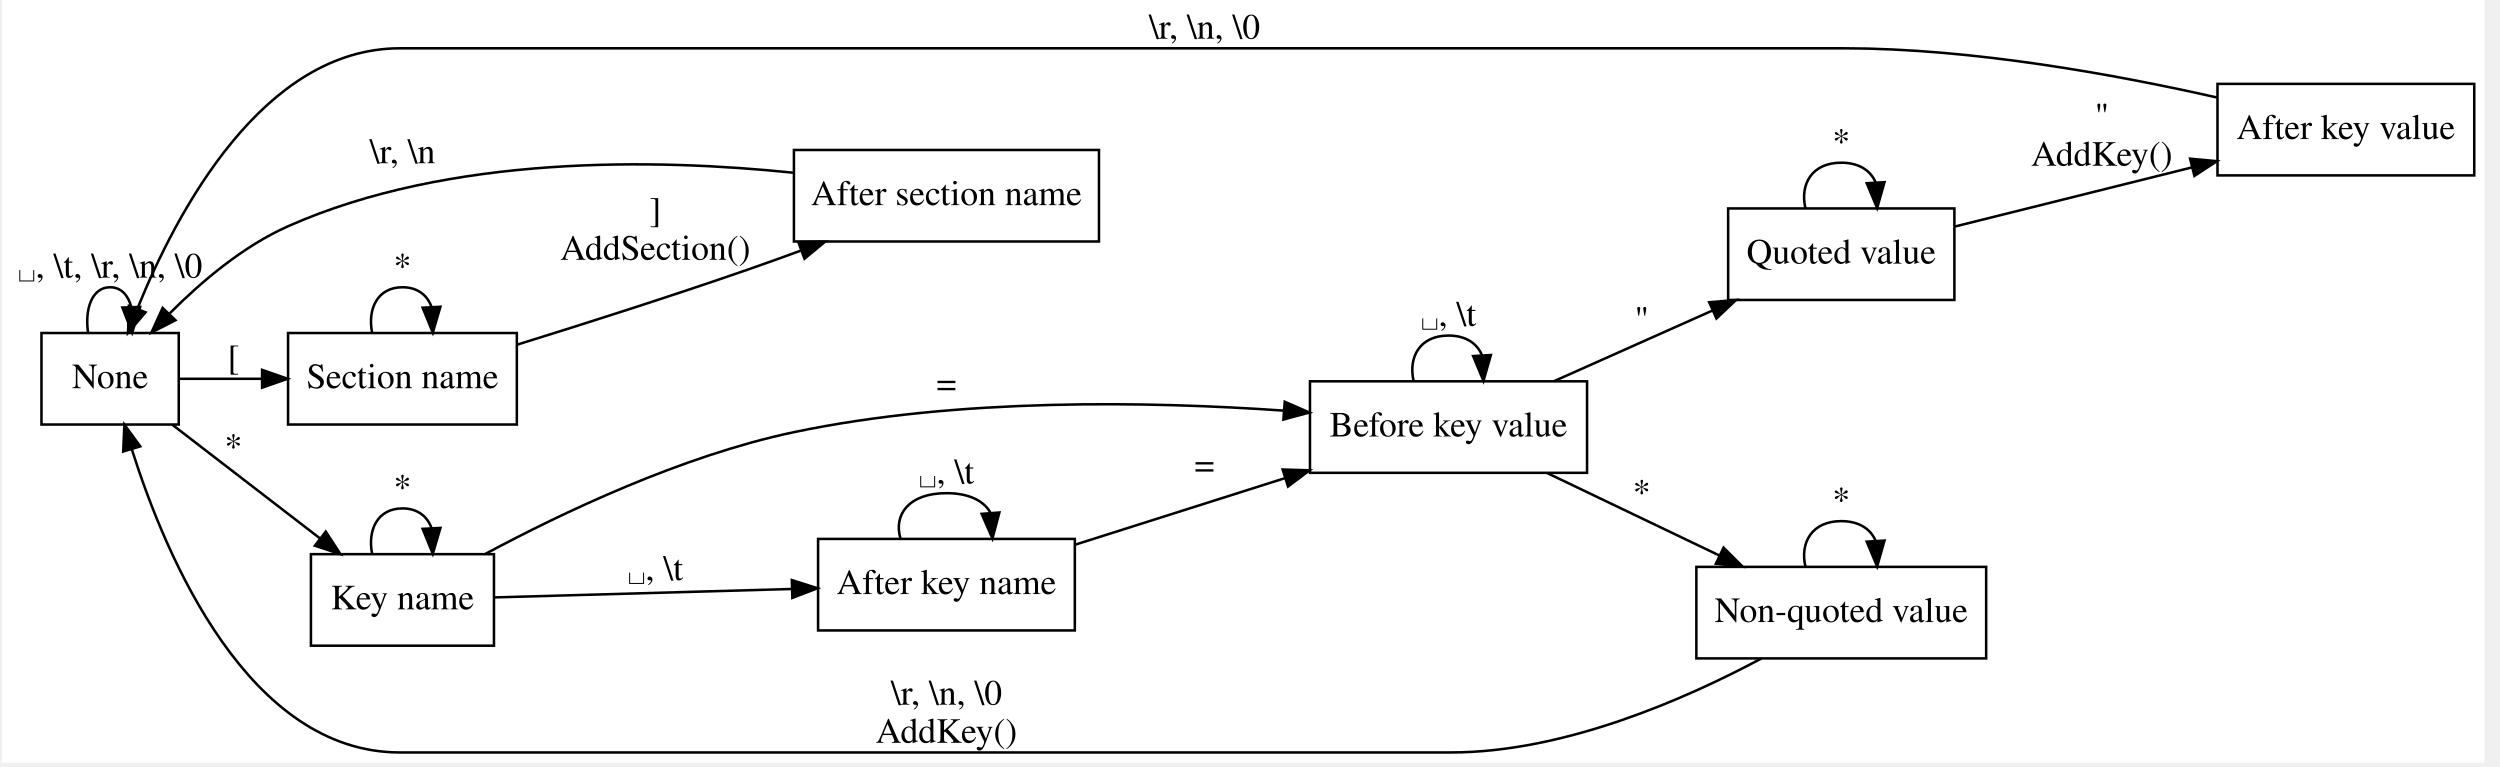
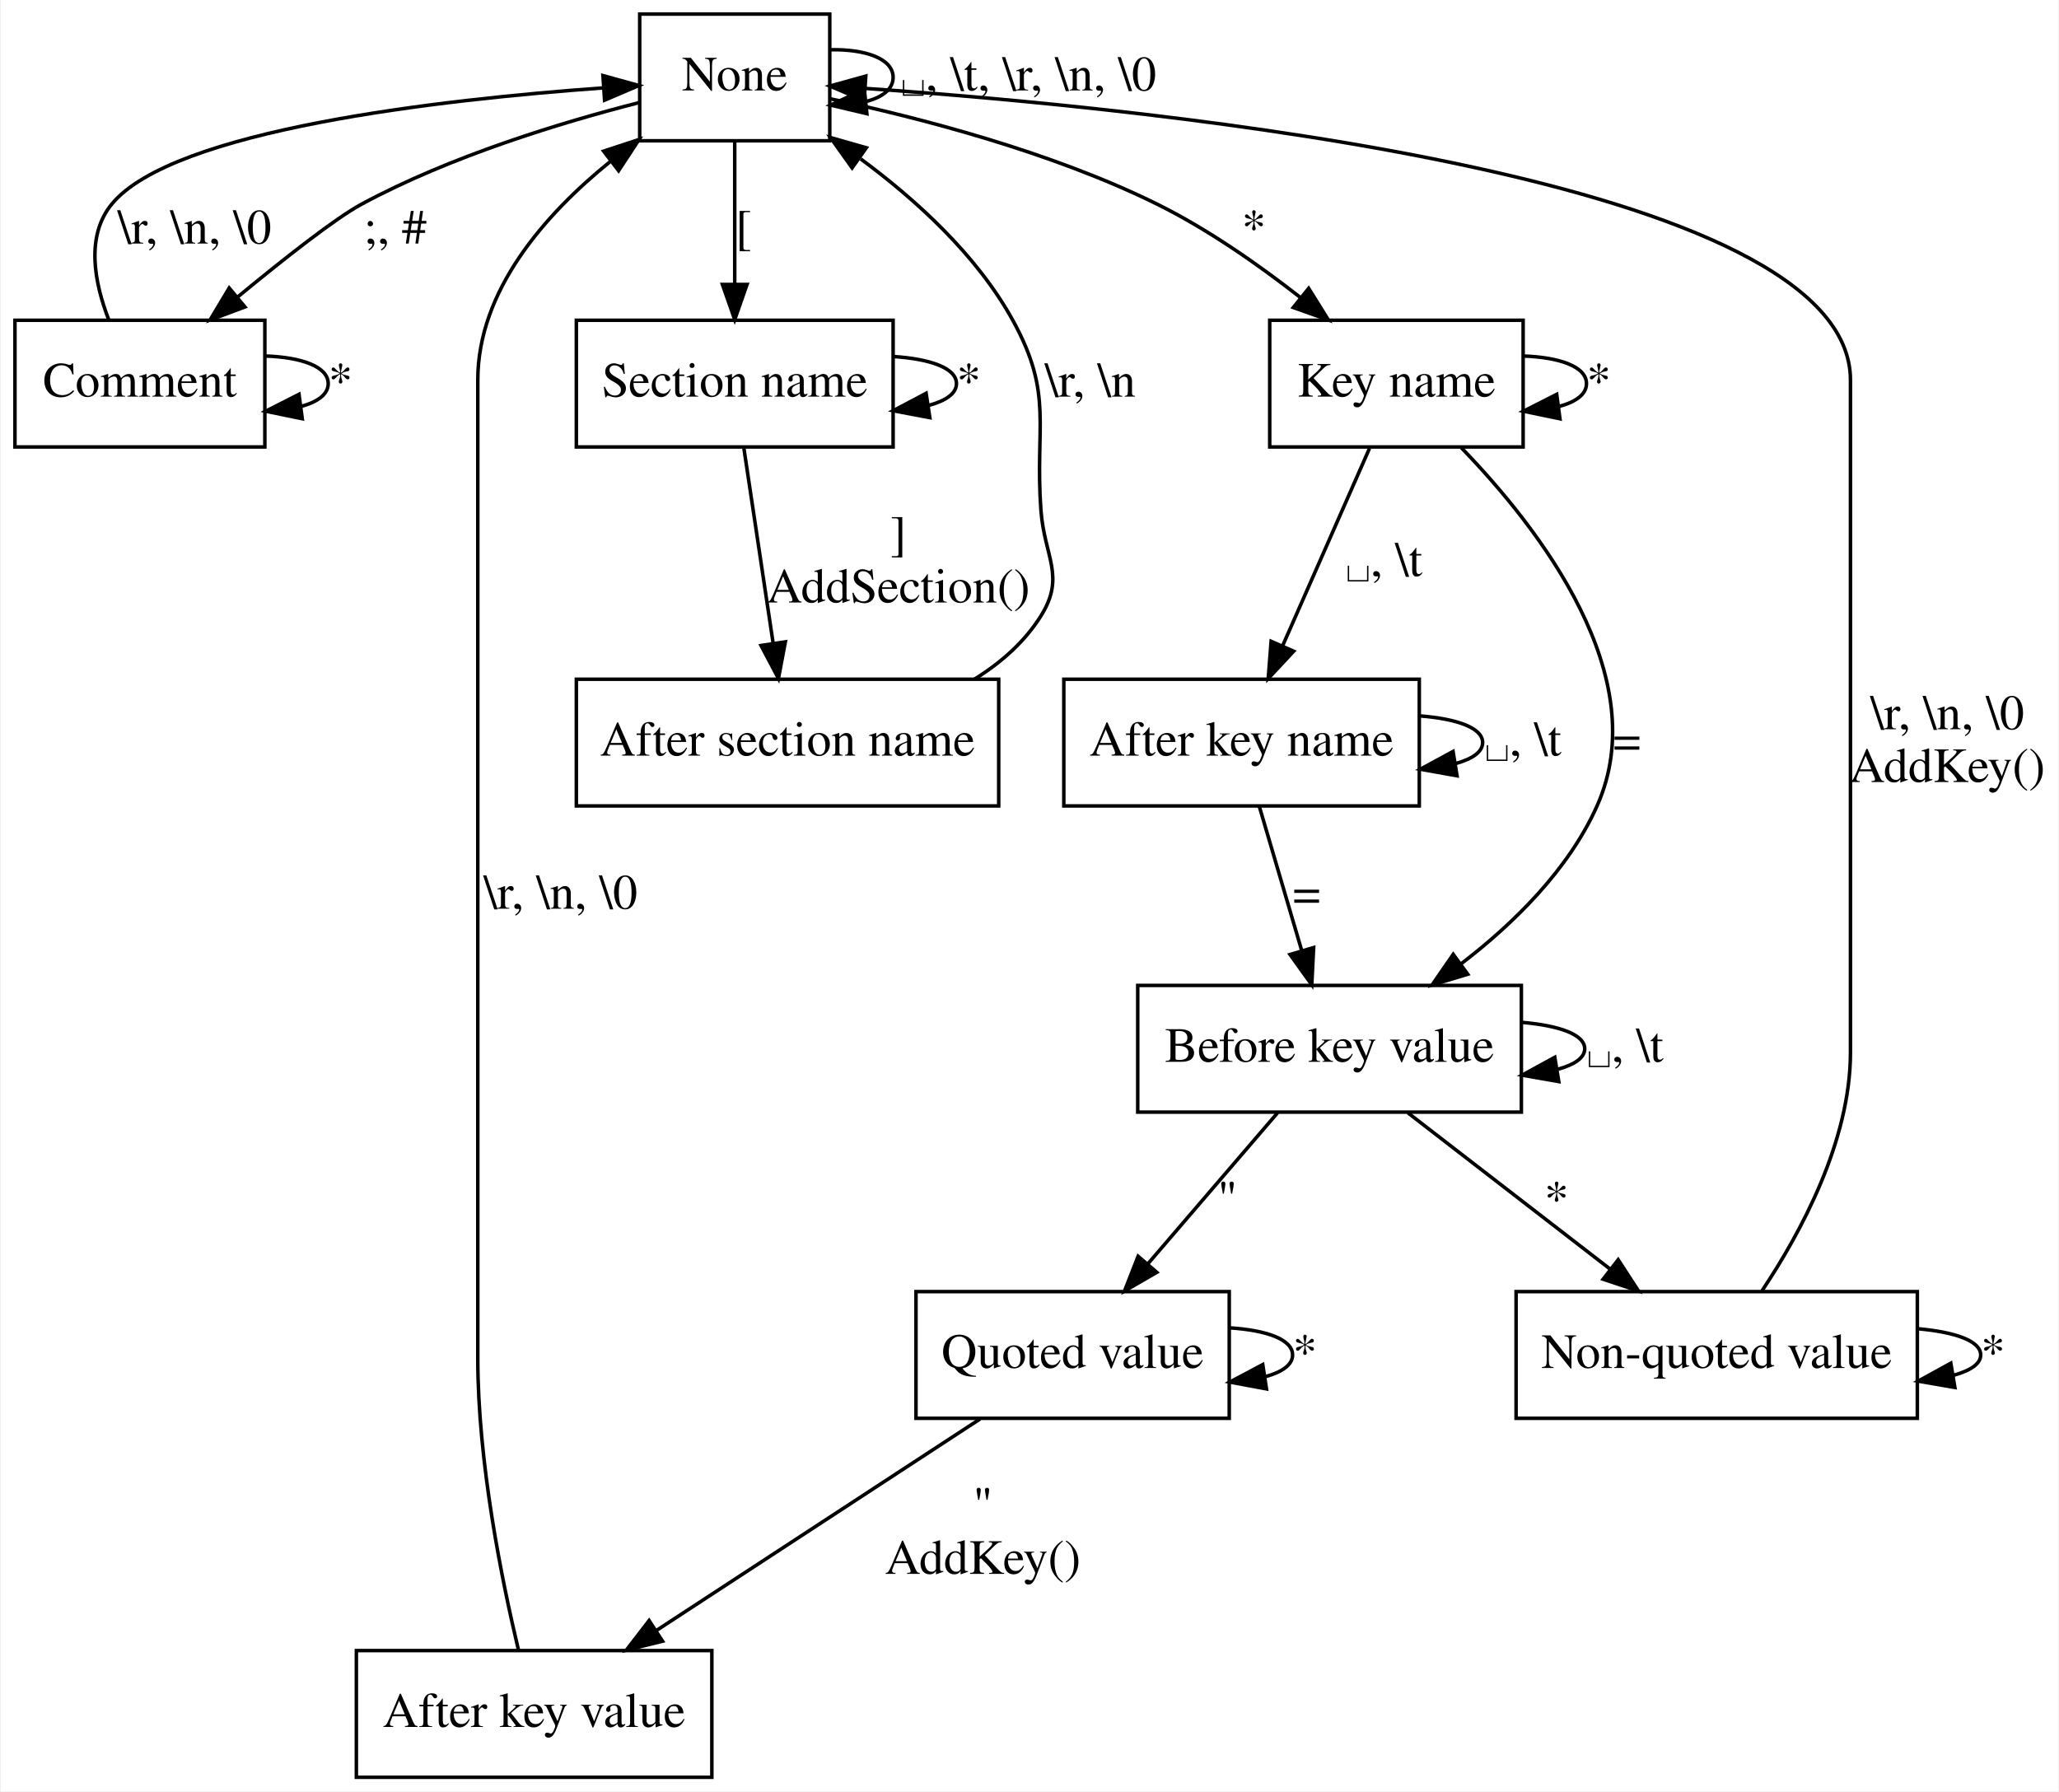
- <svg xmlns="http://www.w3.org/2000/svg" width="864pt" height="265pt" viewBox="0.00 0.00 864.00 265.44">
-   <g id="graph0" class="graph" transform="scale(0.88 0.88) rotate(0) translate(4 296)">
-     <polygon fill="white" stroke="transparent" points="-4,4 -4,-296 972.5,-296 972.5,4 -4,4" />
+ <svg xmlns="http://www.w3.org/2000/svg" width="585pt" height="509pt" viewBox="0.00 0.00 584.50 509.00">
+   <g id="graph0" class="graph" transform="scale(1 1) rotate(0) translate(4 505)">
+     <polygon fill="white" stroke="transparent" points="-4,4 -4,-505 580.5,-505 580.5,4 -4,4" />
    <g id="node1" class="node">
-       <polygon fill="none" stroke="black" points="65.5,-165 11.5,-165 11.5,-129 65.5,-129 65.5,-165" />
-       <text text-anchor="middle" x="38.5" y="-143.3" font-family="Times,serif" font-size="14.00">None</text>
+       <polygon fill="none" stroke="black" points="231.5,-501 177.5,-501 177.5,-465 231.5,-465 231.5,-501" />
+       <text text-anchor="middle" x="204.5" y="-479.3" font-family="Times,serif" font-size="14.00">None</text>
    </g>
    <g id="edge1" class="edge">
-       <path fill="none" stroke="black" d="M29.82,-165.15C28.48,-174.54 31.38,-183 38.5,-183 42.84,-183 45.61,-179.86 46.81,-175.28" />
-       <polygon fill="black" stroke="black" points="50.32,-175.27 47.18,-165.15 43.32,-175.02 50.32,-175.27" />
-       <text text-anchor="middle" x="38.5" y="-186.8" font-family="Times,serif" font-size="14.00">␣, \t, \r, \n, \0</text>
+       <path fill="none" stroke="black" d="M231.74,-490.87C241.52,-491.04 249.5,-488.41 249.5,-483 249.5,-479.7 246.54,-477.44 242.01,-476.21" />
+       <polygon fill="black" stroke="black" points="242.05,-472.7 231.74,-475.13 241.32,-479.66 242.05,-472.7" />
+       <text text-anchor="middle" x="288" y="-479.3" font-family="Times,serif" font-size="14.00">␣, \t, \r, \n, \0</text>
    </g>
    <g id="node2" class="node">
-       <polygon fill="none" stroke="black" points="198.5,-165 108.5,-165 108.5,-129 198.5,-129 198.5,-165" />
-       <text text-anchor="middle" x="153.5" y="-143.3" font-family="Times,serif" font-size="14.00">Section name</text>
+       <polygon fill="none" stroke="black" points="71,-414 0,-414 0,-378 71,-378 71,-414" />
+       <text text-anchor="middle" x="35.5" y="-392.3" font-family="Times,serif" font-size="14.00">Comment</text>
    </g>
    <g id="edge2" class="edge">
-       <path fill="none" stroke="black" d="M65.71,-147C75.39,-147 86.76,-147 98.02,-147" />
-       <polygon fill="black" stroke="black" points="98.29,-150.5 108.29,-147 98.29,-143.5 98.29,-150.5" />
-       <text text-anchor="middle" x="87" y="-150.8" font-family="Times,serif" font-size="14.00">[</text>
+       <path fill="none" stroke="black" d="M177.3,-475.84C155.23,-470.19 123.74,-460.62 98.5,-447 91.07,-442.99 76.61,-431.62 63.41,-420.73" />
+       <polygon fill="black" stroke="black" points="65.35,-417.79 55.43,-414.08 60.87,-423.17 65.35,-417.79" />
+       <text text-anchor="middle" x="108" y="-435.8" font-family="Times,serif" font-size="14.00">;, #</text>
+     </g>
+     <g id="node3" class="node">
+       <polygon fill="none" stroke="black" points="249.5,-414 159.5,-414 159.5,-378 249.5,-378 249.5,-414" />
+       <text text-anchor="middle" x="204.5" y="-392.3" font-family="Times,serif" font-size="14.00">Section name</text>
+     </g>
+     <g id="edge5" class="edge">
+       <path fill="none" stroke="black" d="M204.5,-464.8C204.5,-453.16 204.5,-437.55 204.5,-424.24" />
+       <polygon fill="black" stroke="black" points="208,-424.18 204.5,-414.18 201,-424.18 208,-424.18" />
+       <text text-anchor="middle" x="207" y="-435.8" font-family="Times,serif" font-size="14.00">[</text>
+     </g>
+     <g id="node5" class="node">
+       <polygon fill="none" stroke="black" points="428.5,-414 356.5,-414 356.5,-378 428.5,-378 428.5,-414" />
+       <text text-anchor="middle" x="392.5" y="-392.3" font-family="Times,serif" font-size="14.00">Key name</text>
+     </g>
+     <g id="edge9" class="edge">
+       <path fill="none" stroke="black" d="M231.71,-476.91C256.71,-471.59 294.34,-461.9 324.5,-447 338.91,-439.88 353.46,-429.68 365.37,-420.35" />
+       <polygon fill="black" stroke="black" points="367.57,-423.07 373.17,-414.08 363.19,-417.62 367.57,-423.07" />
+       <text text-anchor="middle" x="352" y="-435.8" font-family="Times,serif" font-size="14.00">*</text>
+     </g>
+     <g id="edge4" class="edge">
+       <path fill="none" stroke="black" d="M26.69,-414.04C22.56,-424.63 20.02,-437.9 27.5,-447 44.83,-468.09 120.63,-476.69 167.23,-480.03" />
+       <polygon fill="black" stroke="black" points="167.06,-483.52 177.27,-480.7 167.52,-476.54 167.06,-483.52" />
+       <text text-anchor="middle" x="51" y="-435.8" font-family="Times,serif" font-size="14.00">\r, \n, \0</text>
+     </g>
+     <g id="edge3" class="edge">
+       <path fill="none" stroke="black" d="M71.25,-403.84C81.29,-403.49 89,-400.88 89,-396 89,-392.95 85.99,-390.79 81.28,-389.51" />
+       <polygon fill="black" stroke="black" points="81.63,-386.02 71.25,-388.16 80.7,-392.96 81.63,-386.02" />
+       <text text-anchor="middle" x="92.5" y="-392.3" font-family="Times,serif" font-size="14.00">*</text>
+     </g>
+     <g id="edge6" class="edge">
+       <path fill="none" stroke="black" d="M249.52,-403.7C259.89,-403.04 267.5,-400.47 267.5,-396 267.5,-393.21 264.53,-391.16 259.76,-389.85" />
+       <polygon fill="black" stroke="black" points="259.93,-386.33 249.52,-388.3 258.88,-393.25 259.93,-386.33" />
+       <text text-anchor="middle" x="271" y="-392.3" font-family="Times,serif" font-size="14.00">*</text>
    </g>
    <g id="node4" class="node">
-       <polygon fill="none" stroke="black" points="189.5,-78 117.5,-78 117.5,-42 189.5,-42 189.5,-78" />
-       <text text-anchor="middle" x="153.5" y="-56.3" font-family="Times,serif" font-size="14.00">Key name</text>
-     </g>
-     <g id="edge6" class="edge">
-       <path fill="none" stroke="black" d="M62.91,-128.97C79.73,-116.03 102.59,-98.43 121,-84.25" />
-       <polygon fill="black" stroke="black" points="123.33,-86.88 129.12,-78 119.06,-81.33 123.33,-86.88" />
-       <text text-anchor="middle" x="87" y="-115.8" font-family="Times,serif" font-size="14.00">*</text>
-     </g>
-     <g id="edge3" class="edge">
-       <path fill="none" stroke="black" d="M141.56,-165.15C139.72,-174.54 143.7,-183 153.5,-183 159.47,-183 163.28,-179.86 164.93,-175.28" />
-       <polygon fill="black" stroke="black" points="168.43,-175.32 165.44,-165.15 161.44,-174.96 168.43,-175.32" />
-       <text text-anchor="middle" x="153.5" y="-186.8" font-family="Times,serif" font-size="14.00">*</text>
-     </g>
-     <g id="node3" class="node">
-       <polygon fill="none" stroke="black" points="427.5,-237 307.5,-237 307.5,-201 427.5,-201 427.5,-237" />
-       <text text-anchor="middle" x="367.5" y="-215.3" font-family="Times,serif" font-size="14.00">After section name</text>
-     </g>
-     <g id="edge4" class="edge">
-       <path fill="none" stroke="black" d="M198.77,-160.47C225.22,-168.67 259.41,-179.55 289.5,-190 296.27,-192.35 303.35,-194.9 310.35,-197.47" />
-       <polygon fill="black" stroke="black" points="309.22,-200.78 319.81,-200.97 311.65,-194.22 309.22,-200.78" />
-       <text text-anchor="middle" x="253" y="-208.8" font-family="Times,serif" font-size="14.00">]</text>
-       <text text-anchor="middle" x="253" y="-193.8" font-family="Times,serif" font-size="14.00">AddSection()</text>
-     </g>
-     <g id="edge5" class="edge">
-       <path fill="none" stroke="black" d="M307.37,-228.04C253.21,-233.65 172.02,-235.2 108.5,-207 90.84,-199.16 74.37,-185.21 61.96,-172.73" />
-       <polygon fill="black" stroke="black" points="64.21,-170.03 54.77,-165.22 59.16,-174.87 64.21,-170.03" />
-       <text text-anchor="middle" x="153.5" y="-231.8" font-family="Times,serif" font-size="14.00">\r, \n</text>
+       <polygon fill="none" stroke="black" points="279.5,-312 159.5,-312 159.5,-276 279.5,-276 279.5,-312" />
+       <text text-anchor="middle" x="219.5" y="-290.3" font-family="Times,serif" font-size="14.00">After section name</text>
    </g>
    <g id="edge7" class="edge">
-       <path fill="none" stroke="black" d="M141.56,-78.15C139.72,-87.54 143.7,-96 153.5,-96 159.47,-96 163.28,-92.86 164.93,-88.28" />
-       <polygon fill="black" stroke="black" points="168.43,-88.32 165.44,-78.15 161.44,-87.96 168.43,-88.32" />
-       <text text-anchor="middle" x="153.5" y="-99.8" font-family="Times,serif" font-size="14.00">*</text>
-     </g>
-     <g id="node5" class="node">
-       <polygon fill="none" stroke="black" points="418,-84 317,-84 317,-48 418,-48 418,-84" />
-       <text text-anchor="middle" x="367.5" y="-62.3" font-family="Times,serif" font-size="14.00">After key name</text>
+       <path fill="none" stroke="black" d="M207.11,-377.58C209.39,-362.38 212.74,-340.07 215.38,-322.46" />
+       <polygon fill="black" stroke="black" points="218.89,-322.63 216.92,-312.22 211.97,-321.59 218.89,-322.63" />
+       <text text-anchor="middle" x="251" y="-348.8" font-family="Times,serif" font-size="14.00">]</text>
+       <text text-anchor="middle" x="251" y="-333.8" font-family="Times,serif" font-size="14.00">AddSection()</text>
    </g>
    <g id="edge8" class="edge">
-       <path fill="none" stroke="black" d="M189.51,-60.99C221.22,-61.89 268.62,-63.23 306.39,-64.3" />
-       <polygon fill="black" stroke="black" points="306.67,-67.81 316.77,-64.59 306.87,-60.81 306.67,-67.81" />
-       <text text-anchor="middle" x="253" y="-67.8" font-family="Times,serif" font-size="14.00">␣, \t</text>
+       <path fill="none" stroke="black" d="M272.64,-312.03C280.14,-316.69 286.86,-322.58 291.5,-330 298.57,-341.3 292.48,-346.7 291.5,-360 289.72,-384.2 295.21,-392.75 283.5,-414 273.33,-432.46 256.07,-448.19 240.27,-459.86" />
+       <polygon fill="black" stroke="black" points="237.85,-457.29 231.7,-465.92 241.89,-463.01 237.85,-457.29" />
+       <text text-anchor="middle" x="305.5" y="-392.3" font-family="Times,serif" font-size="14.00">\r, \n</text>
+     </g>
+     <g id="edge10" class="edge">
+       <path fill="none" stroke="black" d="M428.59,-403.84C438.72,-403.49 446.5,-400.88 446.5,-396 446.5,-392.95 443.46,-390.79 438.71,-389.51" />
+       <polygon fill="black" stroke="black" points="438.96,-386.01 428.59,-388.16 438.04,-392.95 438.96,-386.01" />
+       <text text-anchor="middle" x="450" y="-392.3" font-family="Times,serif" font-size="14.00">*</text>
    </g>
    <g id="node6" class="node">
-       <polygon fill="none" stroke="black" points="619.5,-146 510.5,-146 510.5,-110 619.5,-110 619.5,-146" />
-       <text text-anchor="middle" x="565" y="-124.3" font-family="Times,serif" font-size="14.00">Before key value</text>
-     </g>
-     <g id="edge10" class="edge">
-       <path fill="none" stroke="black" d="M186.08,-78.09C216.19,-94.23 263.34,-116.7 307.5,-126 372.05,-139.59 447.77,-138.12 500.13,-134.47" />
-       <polygon fill="black" stroke="black" points="500.57,-137.95 510.28,-133.72 500.05,-130.97 500.57,-137.95" />
-       <text text-anchor="middle" x="367.5" y="-140.8" font-family="Times,serif" font-size="14.00">=</text>
-     </g>
-     <g id="edge9" class="edge">
-       <path fill="none" stroke="black" d="M349.41,-84.15C346.63,-93.54 352.66,-102 367.5,-102 376.55,-102 382.32,-98.86 384.82,-94.28" />
-       <polygon fill="black" stroke="black" points="388.32,-94.39 385.59,-84.15 381.34,-93.86 388.32,-94.39" />
-       <text text-anchor="middle" x="367.5" y="-105.8" font-family="Times,serif" font-size="14.00">␣, \t</text>
+       <polygon fill="none" stroke="black" points="399,-312 298,-312 298,-276 399,-276 399,-312" />
+       <text text-anchor="middle" x="348.5" y="-290.3" font-family="Times,serif" font-size="14.00">After key name</text>
    </g>
    <g id="edge11" class="edge">
-       <path fill="none" stroke="black" d="M418.09,-81.73C443.17,-89.68 473.9,-99.43 500.68,-107.92" />
-       <polygon fill="black" stroke="black" points="499.76,-111.3 510.35,-110.99 501.87,-104.63 499.76,-111.3" />
-       <text text-anchor="middle" x="469" y="-108.8" font-family="Times,serif" font-size="14.00">=</text>
+       <path fill="none" stroke="black" d="M384.84,-377.58C378.02,-362.09 367.96,-339.22 360.15,-321.47" />
+       <polygon fill="black" stroke="black" points="363.31,-319.96 356.08,-312.22 356.9,-322.78 363.31,-319.96" />
+       <text text-anchor="middle" x="389" y="-341.3" font-family="Times,serif" font-size="14.00">␣, \t</text>
+     </g>
+     <g id="node7" class="node">
+       <polygon fill="none" stroke="black" points="428,-225 319,-225 319,-189 428,-189 428,-225" />
+       <text text-anchor="middle" x="373.5" y="-203.3" font-family="Times,serif" font-size="14.00">Before key value</text>
+     </g>
+     <g id="edge13" class="edge">
+       <path fill="none" stroke="black" d="M410.92,-377.79C433.22,-354.77 465.86,-312.6 449.5,-276 441.39,-257.86 425.79,-242.56 410.82,-231.09" />
+       <polygon fill="black" stroke="black" points="412.76,-228.18 402.62,-225.12 408.64,-233.84 412.76,-228.18" />
+       <text text-anchor="middle" x="458" y="-290.3" font-family="Times,serif" font-size="14.00">=</text>
    </g>
    <g id="edge12" class="edge">
-       <path fill="none" stroke="black" d="M551.25,-146.15C549.14,-155.54 553.72,-164 565,-164 571.87,-164 576.26,-160.86 578.16,-156.28" />
-       <polygon fill="black" stroke="black" points="581.66,-156.34 578.75,-146.15 574.68,-155.93 581.66,-156.34" />
-       <text text-anchor="middle" x="565" y="-167.8" font-family="Times,serif" font-size="14.00">␣, \t</text>
+       <path fill="none" stroke="black" d="M399.28,-301.57C409.61,-300.75 417,-298.22 417,-294 417,-291.36 414.11,-289.38 409.43,-288.07" />
+       <polygon fill="black" stroke="black" points="409.72,-284.57 399.28,-286.43 408.59,-291.48 409.72,-284.57" />
+       <text text-anchor="middle" x="428.5" y="-290.3" font-family="Times,serif" font-size="14.00">␣, \t</text>
    </g>
-     <g id="node7" class="node">
-       <polygon fill="none" stroke="black" points="764,-214 675,-214 675,-178 764,-178 764,-214" />
-       <text text-anchor="middle" x="719.5" y="-192.3" font-family="Times,serif" font-size="14.00">Quoted value</text>
+     <g id="edge14" class="edge">
+       <path fill="none" stroke="black" d="M353.56,-275.8C357.02,-264.05 361.67,-248.24 365.61,-234.84" />
+       <polygon fill="black" stroke="black" points="368.98,-235.76 368.45,-225.18 362.27,-233.78 368.98,-235.76" />
+       <text text-anchor="middle" x="367" y="-246.8" font-family="Times,serif" font-size="14.00">=</text>
    </g>
-     <g id="edge13" class="edge">
-       <path fill="none" stroke="black" d="M606.47,-146.04C625.59,-154.57 648.59,-164.83 668.76,-173.82" />
-       <polygon fill="black" stroke="black" points="667.55,-177.11 678.11,-177.99 670.4,-170.72 667.55,-177.11" />
-       <text text-anchor="middle" x="641" y="-165.8" font-family="Times,serif" font-size="14.00">"</text>
+     <g id="edge15" class="edge">
+       <path fill="none" stroke="black" d="M428.2,-214.5C438.62,-213.6 446,-211.1 446,-207 446,-204.44 443.12,-202.5 438.41,-201.19" />
+       <polygon fill="black" stroke="black" points="438.63,-197.68 428.2,-199.5 437.49,-204.58 438.63,-197.68" />
+       <text text-anchor="middle" x="457.5" y="-203.3" font-family="Times,serif" font-size="14.00">␣, \t</text>
+     </g>
+     <g id="node8" class="node">
+       <polygon fill="none" stroke="black" points="345,-138 256,-138 256,-102 345,-102 345,-138" />
+       <text text-anchor="middle" x="300.5" y="-116.3" font-family="Times,serif" font-size="14.00">Quoted value</text>
+     </g>
+     <g id="edge16" class="edge">
+       <path fill="none" stroke="black" d="M358.73,-188.8C348.14,-176.47 333.72,-159.68 321.88,-145.89" />
+       <polygon fill="black" stroke="black" points="324.42,-143.48 315.25,-138.18 319.11,-148.04 324.42,-143.48" />
+       <text text-anchor="middle" x="344.5" y="-159.8" font-family="Times,serif" font-size="14.00">"</text>
+     </g>
+     <g id="node10" class="node">
+       <polygon fill="none" stroke="black" points="540.5,-138 426.5,-138 426.5,-102 540.5,-102 540.5,-138" />
+       <text text-anchor="middle" x="483.5" y="-116.3" font-family="Times,serif" font-size="14.00">Non-quoted value</text>
+     </g>
+     <g id="edge20" class="edge">
+       <path fill="none" stroke="black" d="M395.76,-188.8C412.31,-176.01 435.08,-158.42 453.27,-144.36" />
+       <polygon fill="black" stroke="black" points="455.5,-147.06 461.27,-138.18 451.22,-141.52 455.5,-147.06" />
+       <text text-anchor="middle" x="438" y="-159.8" font-family="Times,serif" font-size="14.00">*</text>
+     </g>
+     <g id="edge17" class="edge">
+       <path fill="none" stroke="black" d="M345.16,-127.7C355.45,-127.04 363,-124.47 363,-120 363,-117.21 360.05,-115.16 355.33,-113.85" />
+       <polygon fill="black" stroke="black" points="355.58,-110.35 345.16,-112.3 354.52,-117.27 355.58,-110.35" />
+       <text text-anchor="middle" x="366.5" y="-116.3" font-family="Times,serif" font-size="14.00">*</text>
    </g>
    <g id="node9" class="node">
-       <polygon fill="none" stroke="black" points="776.5,-73 662.5,-73 662.5,-37 776.5,-37 776.5,-73" />
-       <text text-anchor="middle" x="719.5" y="-51.3" font-family="Times,serif" font-size="14.00">Non-quoted value</text>
+       <polygon fill="none" stroke="black" points="198,-36 97,-36 97,0 198,0 198,-36" />
+       <text text-anchor="middle" x="147.5" y="-14.3" font-family="Times,serif" font-size="14.00">After key value</text>
    </g>
-     <g id="edge17" class="edge">
-       <path fill="none" stroke="black" d="M603.7,-109.96C624.23,-100.13 649.81,-87.88 671.62,-77.44" />
-       <polygon fill="black" stroke="black" points="673.2,-80.57 680.71,-73.09 670.18,-74.25 673.2,-80.57" />
-       <text text-anchor="middle" x="641" y="-97.8" font-family="Times,serif" font-size="14.00">*</text>
-     </g>
-     <g id="edge14" class="edge">
-       <path fill="none" stroke="black" d="M705.39,-214.15C703.22,-223.54 707.92,-232 719.5,-232 726.56,-232 731.06,-228.86 733.01,-224.28" />
-       <polygon fill="black" stroke="black" points="736.51,-224.34 733.61,-214.15 729.52,-223.93 736.51,-224.34" />
-       <text text-anchor="middle" x="719.5" y="-235.8" font-family="Times,serif" font-size="14.00">*</text>
-     </g>
-     <g id="node8" class="node">
-       <polygon fill="none" stroke="black" points="968.5,-263 867.5,-263 867.5,-227 968.5,-227 968.5,-263" />
-       <text text-anchor="middle" x="918" y="-241.3" font-family="Times,serif" font-size="14.00">After key value</text>
-     </g>
-     <g id="edge15" class="edge">
-       <path fill="none" stroke="black" d="M764.11,-206.87C791.54,-213.71 827.3,-222.63 857.33,-230.12" />
-       <polygon fill="black" stroke="black" points="856.73,-233.58 867.28,-232.6 858.42,-226.79 856.73,-233.58" />
-       <text text-anchor="middle" x="822" y="-245.8" font-family="Times,serif" font-size="14.00">"</text>
-       <text text-anchor="middle" x="822" y="-230.8" font-family="Times,serif" font-size="14.00">AddKey()</text>
-     </g>
-     <g id="edge16" class="edge">
-       <path fill="none" stroke="black" d="M867.29,-257.65C827.78,-266.59 770.96,-277 720.5,-277 152.5,-277 152.5,-277 152.5,-277 98.7,-277 64.7,-212.79 49.25,-174.62" />
-       <polygon fill="black" stroke="black" points="52.43,-173.14 45.55,-165.08 45.9,-175.66 52.43,-173.14" />
-       <text text-anchor="middle" x="469" y="-280.8" font-family="Times,serif" font-size="14.00">\r, \n, \0</text>
+     <g id="edge18" class="edge">
+       <path fill="none" stroke="black" d="M274.2,-101.81C248.83,-85.23 210.29,-60.04 182.37,-41.79" />
+       <polygon fill="black" stroke="black" points="184,-38.67 173.71,-36.13 180.17,-44.53 184,-38.67" />
+       <text text-anchor="middle" x="275" y="-72.8" font-family="Times,serif" font-size="14.00">"</text>
+       <text text-anchor="middle" x="275" y="-57.8" font-family="Times,serif" font-size="14.00">AddKey()</text>
    </g>
    <g id="edge19" class="edge">
-       <path fill="none" stroke="black" d="M688.12,-36.99C658.14,-20.95 610.47,0 566,0 152.5,0 152.5,0 152.5,0 93.02,0 60.54,-76.57 47.06,-119.19" />
-       <polygon fill="black" stroke="black" points="43.65,-118.39 44.11,-128.97 50.35,-120.41 43.65,-118.39" />
-       <text text-anchor="middle" x="367.5" y="-18.8" font-family="Times,serif" font-size="14.00">\r, \n, \0</text>
-       <text text-anchor="middle" x="367.5" y="-3.8" font-family="Times,serif" font-size="14.00">AddKey()</text>
+       <path fill="none" stroke="black" d="M143.04,-36.21C138.31,-56.03 131.5,-89.64 131.5,-119 131.5,-397 131.5,-397 131.5,-397 131.5,-422.42 150.52,-444.03 169.14,-459.1" />
+       <polygon fill="black" stroke="black" points="167.25,-462.06 177.32,-465.36 171.5,-456.5 167.25,-462.06" />
+       <text text-anchor="middle" x="155" y="-246.8" font-family="Times,serif" font-size="14.00">\r, \n, \0</text>
    </g>
-     <g id="edge18" class="edge">
-       <path fill="none" stroke="black" d="M705.39,-73.15C703.22,-82.54 707.92,-91 719.5,-91 726.56,-91 731.06,-87.86 733.01,-83.28" />
-       <polygon fill="black" stroke="black" points="736.51,-83.34 733.61,-73.15 729.52,-82.93 736.51,-83.34" />
-       <text text-anchor="middle" x="719.5" y="-94.8" font-family="Times,serif" font-size="14.00">*</text>
+     <g id="edge22" class="edge">
+       <path fill="none" stroke="black" d="M496.37,-138.23C507.39,-154.74 521.5,-180.78 521.5,-206 521.5,-397 521.5,-397 521.5,-397 521.5,-454.37 325.33,-474.08 241.63,-479.88" />
+       <polygon fill="black" stroke="black" points="241.27,-476.39 231.53,-480.55 241.74,-483.38 241.27,-476.39" />
+       <text text-anchor="middle" x="549" y="-297.8" font-family="Times,serif" font-size="14.00">\r, \n, \0</text>
+       <text text-anchor="middle" x="549" y="-282.8" font-family="Times,serif" font-size="14.00">AddKey()</text>
+     </g>
+     <g id="edge21" class="edge">
+       <path fill="none" stroke="black" d="M540.73,-127.44C551.17,-126.5 558.5,-124.02 558.5,-120 558.5,-117.49 555.64,-115.58 550.94,-114.27" />
+       <polygon fill="black" stroke="black" points="551.17,-110.76 540.73,-112.56 550.01,-117.66 551.17,-110.76" />
+       <text text-anchor="middle" x="562" y="-116.3" font-family="Times,serif" font-size="14.00">*</text>
    </g>
  </g>
</svg>
